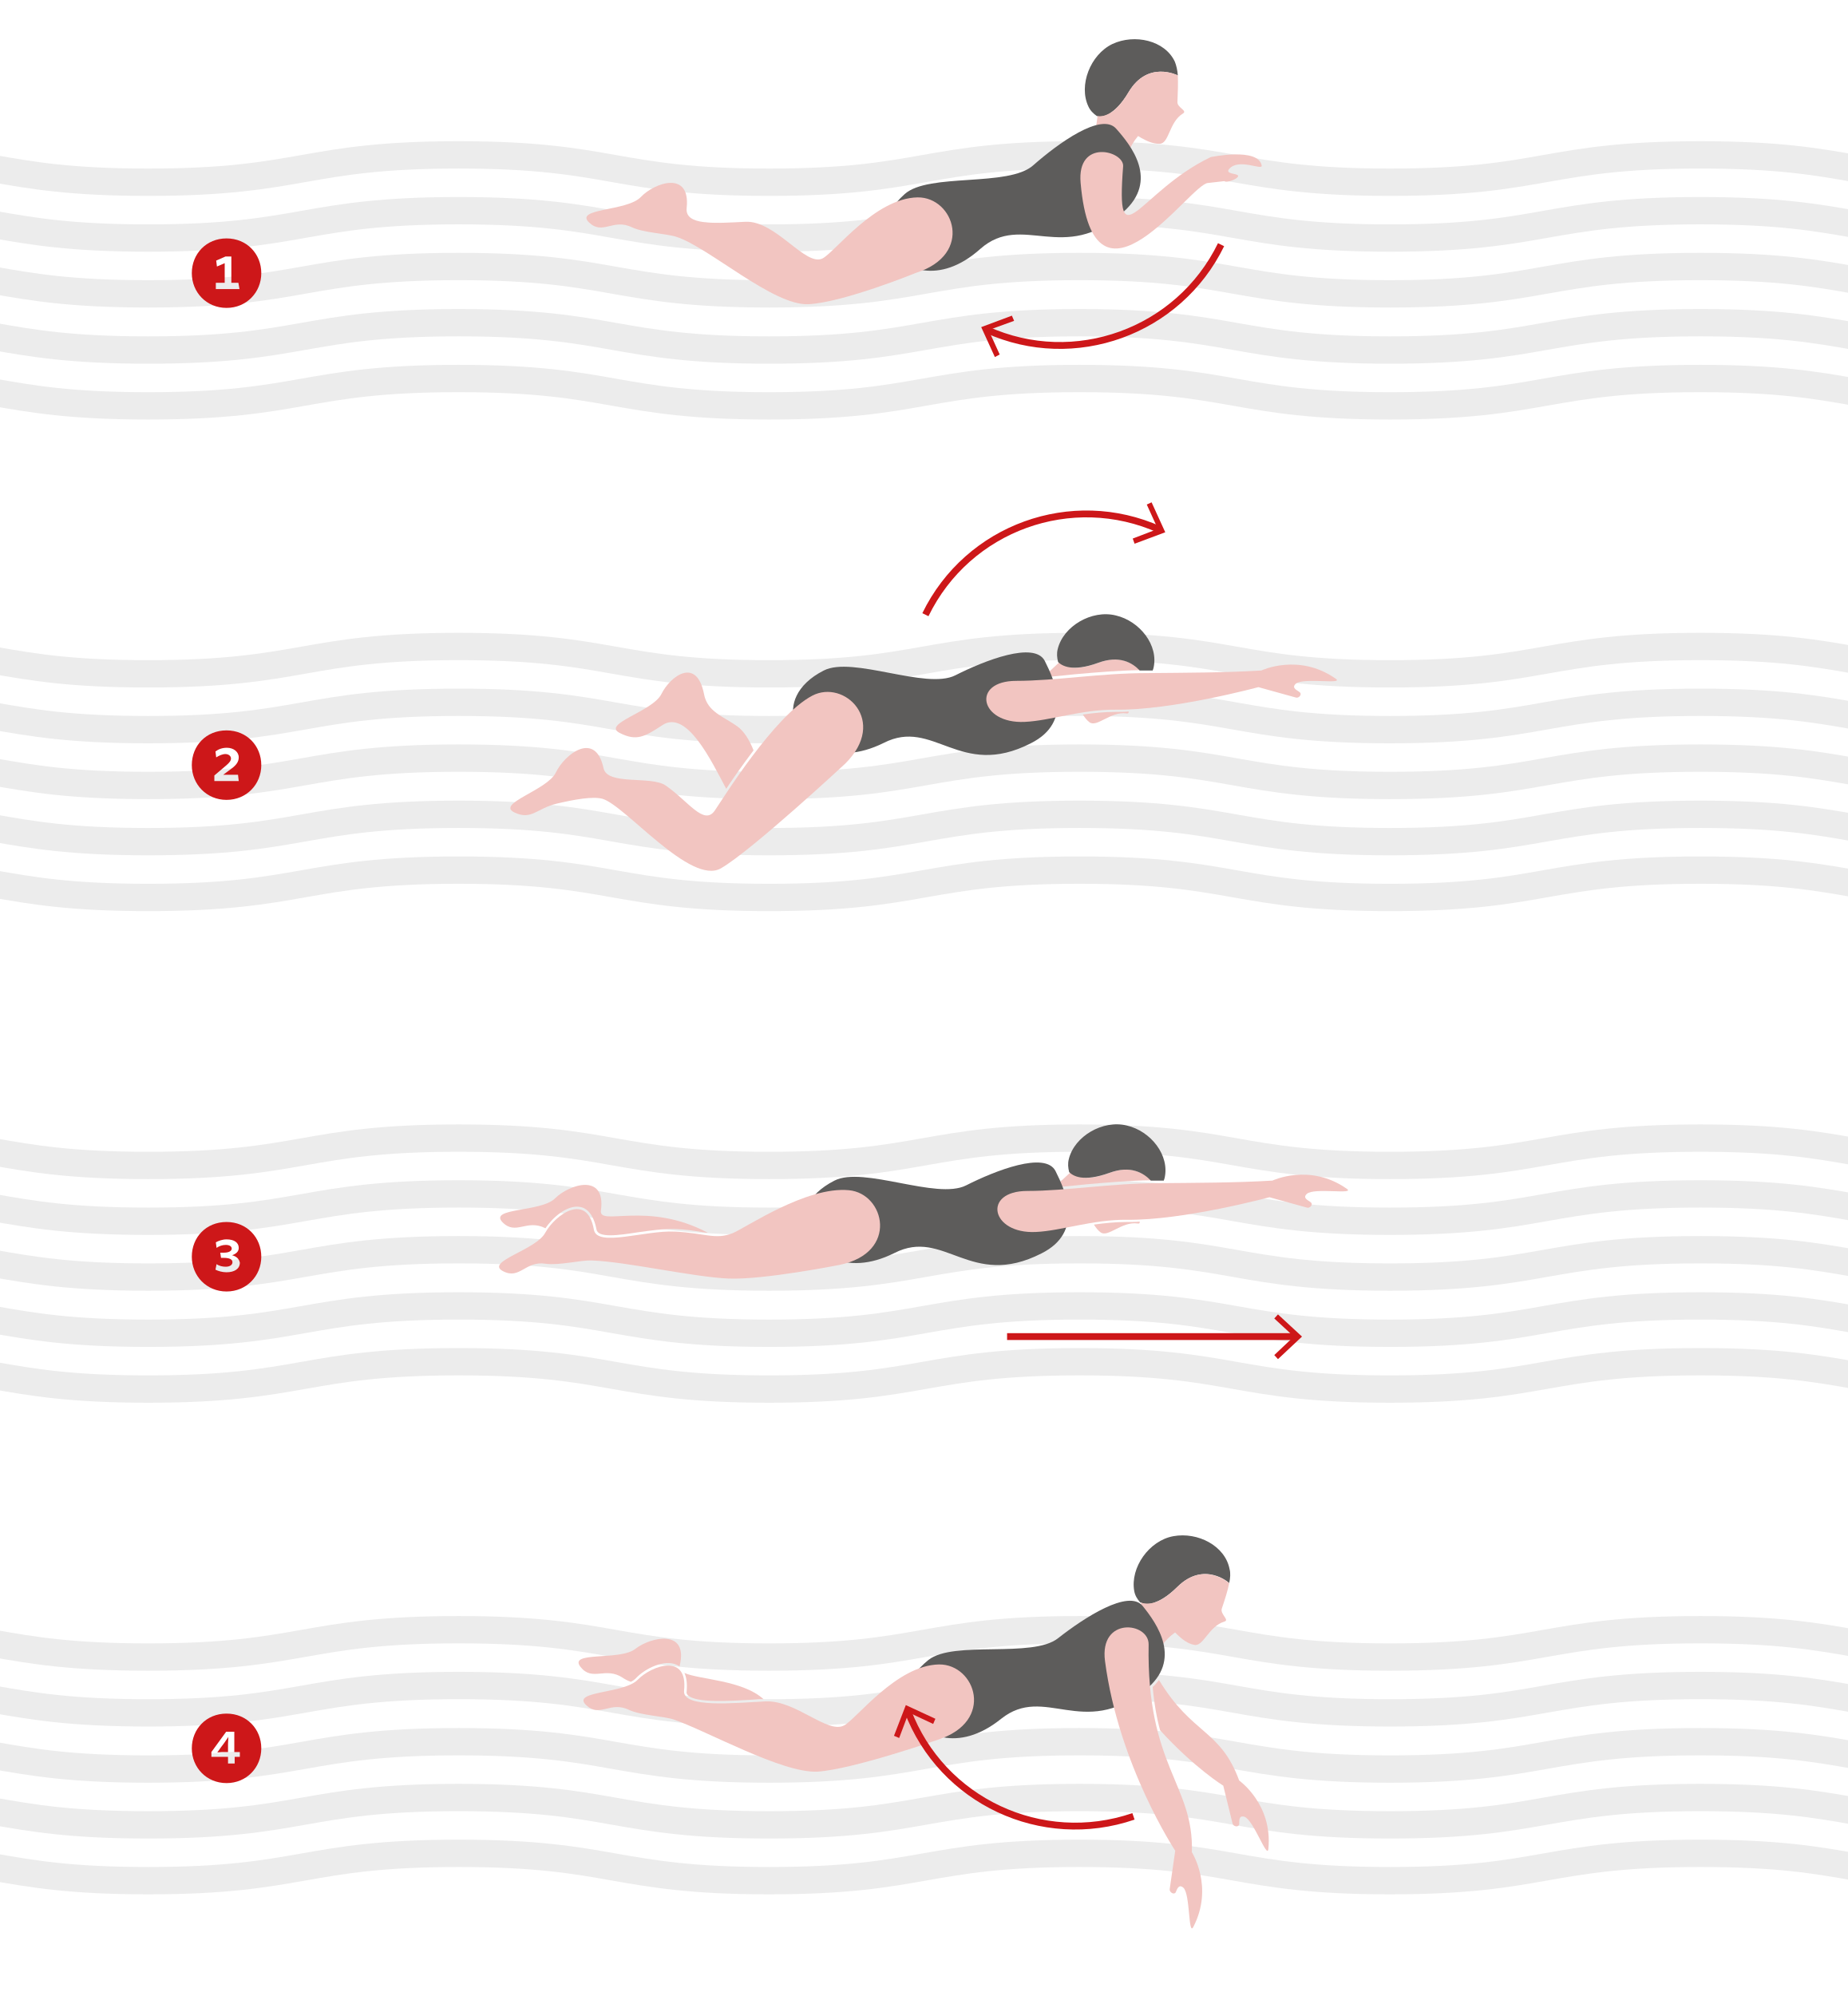
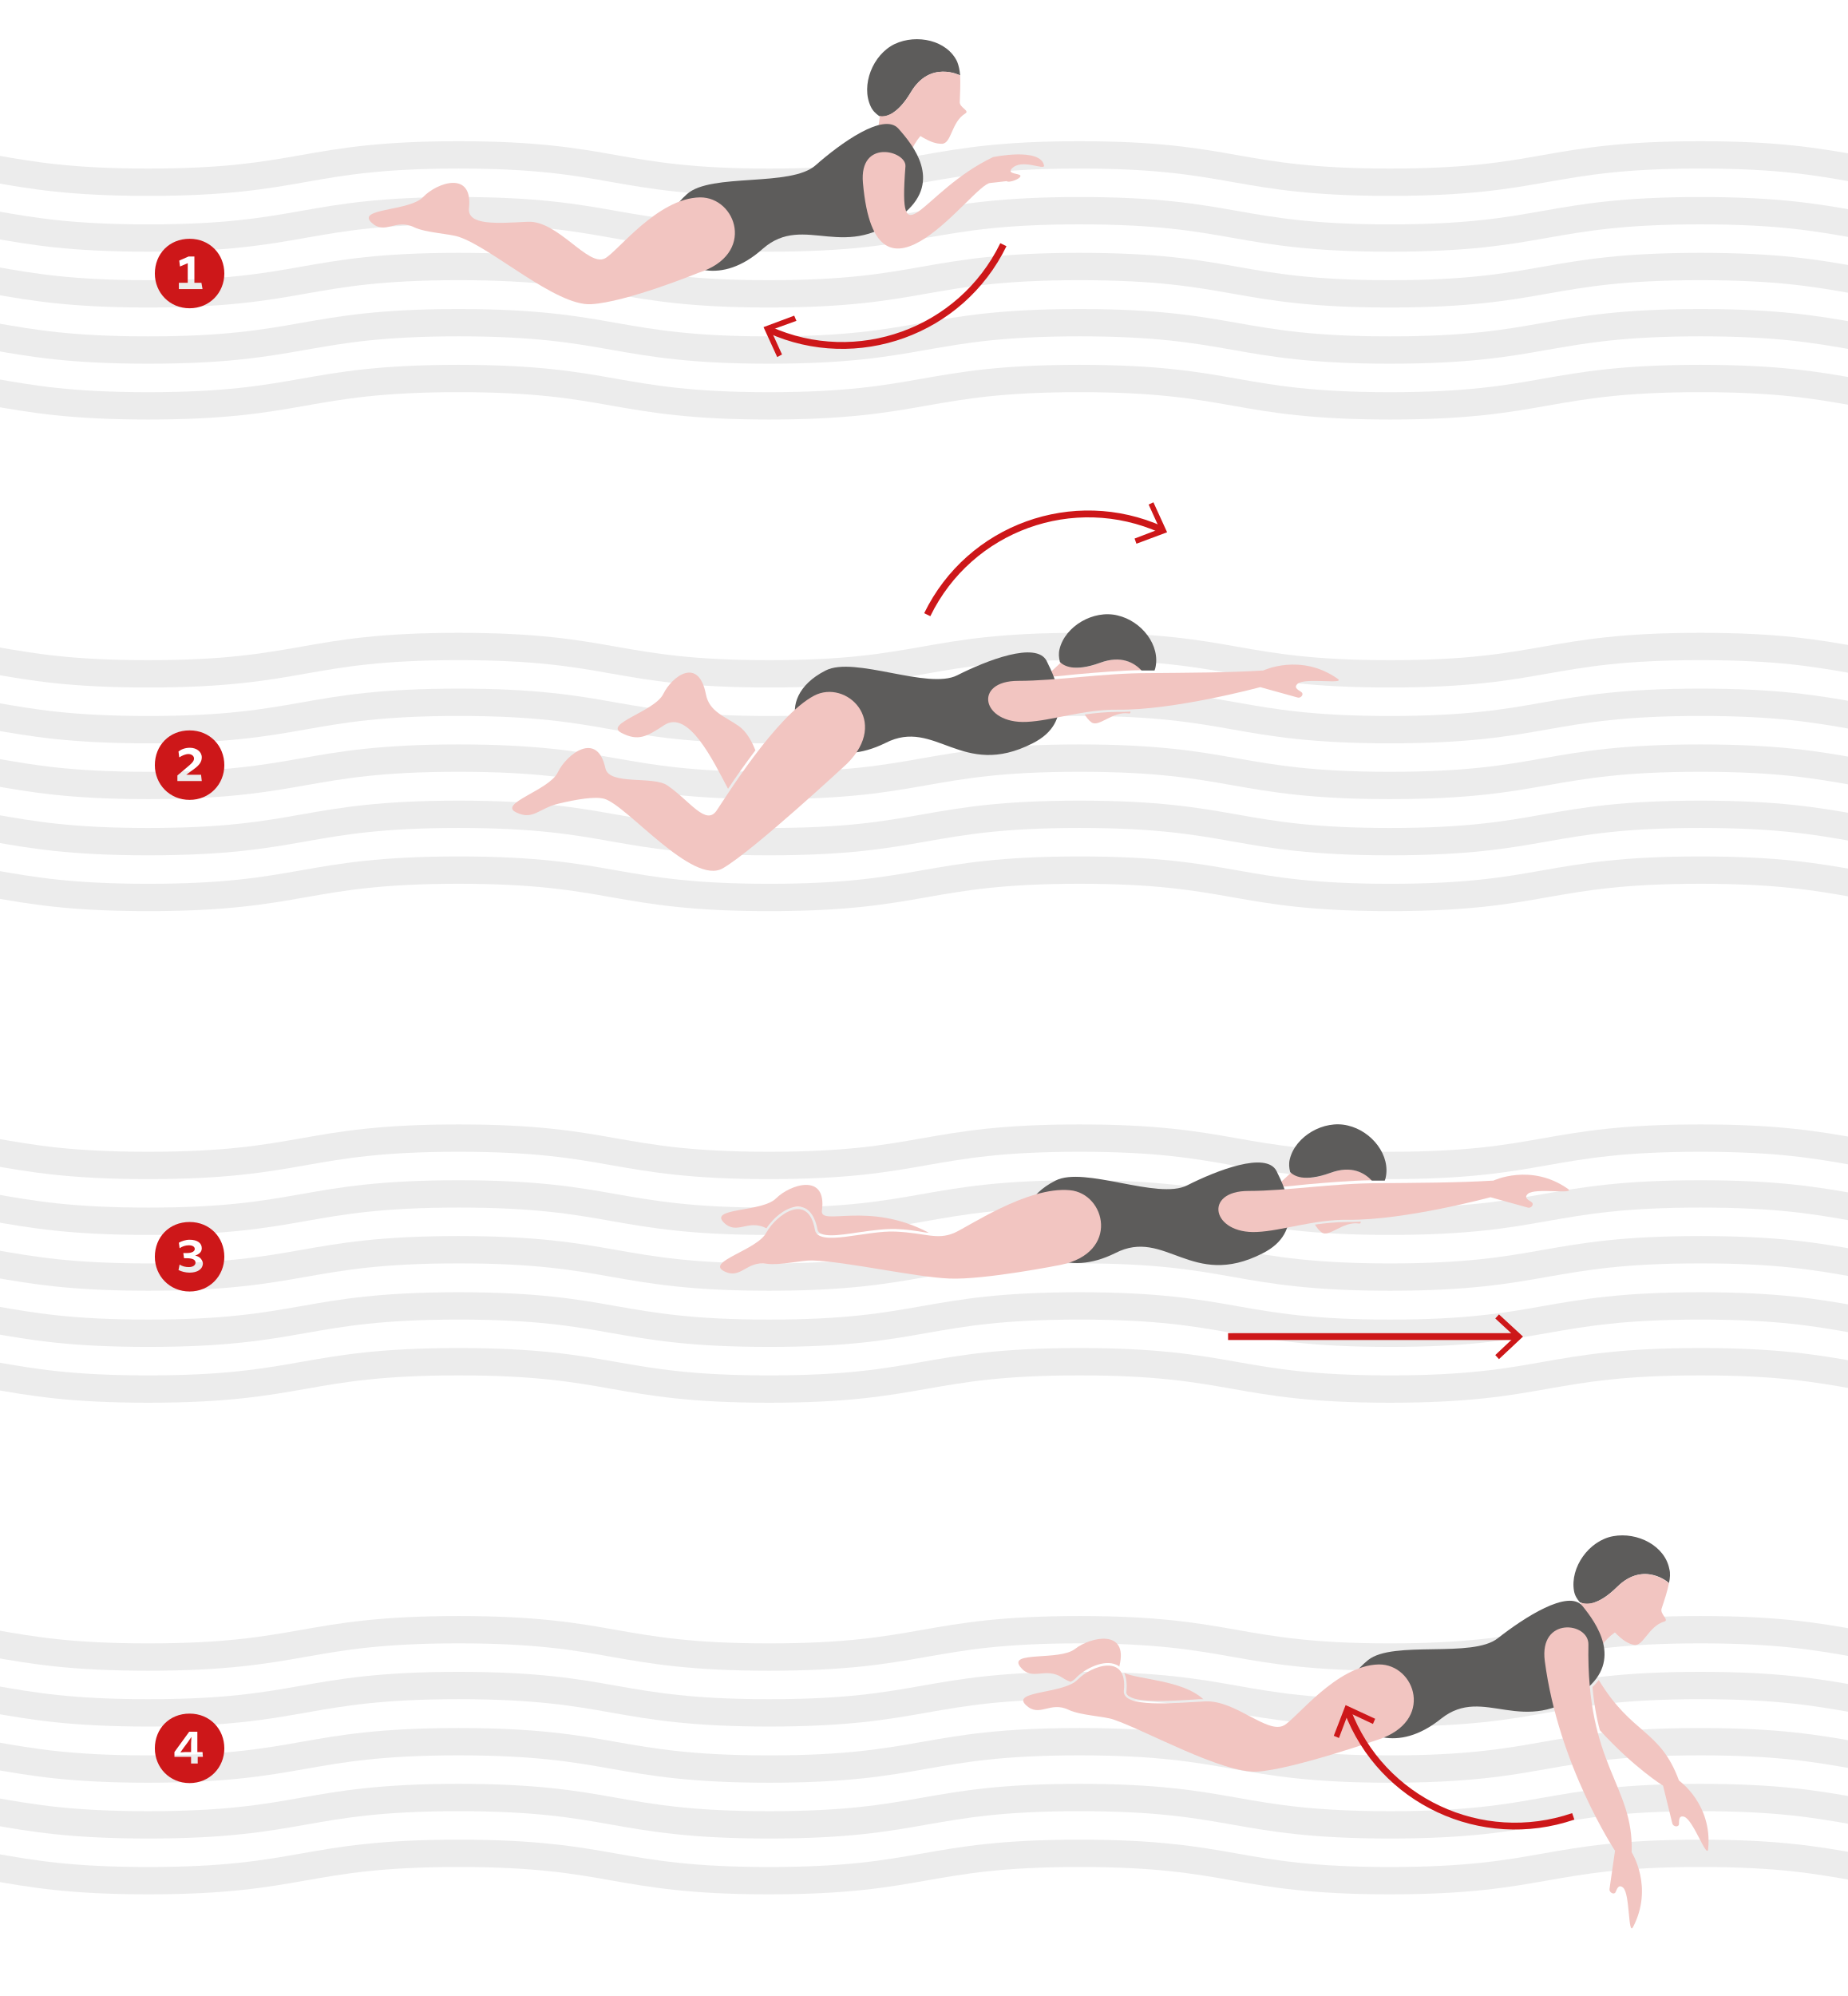
<svg xmlns="http://www.w3.org/2000/svg" version="1.1" id="Capa_1" x="0px" y="0px" viewBox="0 0 500 540" style="enable-background:new 0 0 500 540;" xml:space="preserve">
  <style type="text/css">
	.st0{fill:none;stroke:#ECECEC;stroke-width:7.394;stroke-miterlimit:10;}
	.st1{fill:none;}
- 	.st2{enable-background:new    ;}
- 	.st3{fill:#CD1719;}
- 	.st4{fill:#F2C5C1;}
- 	.st5{fill:#5D5C5B;}
- 	.st6{fill:none;stroke:#CD1719;stroke-width:1.849;stroke-miterlimit:10;}
+ 	.st2{fill:#F2C5C1;}
+ 	.st3{fill:#5D5C5B;}
+ 	.st4{fill:none;stroke:#CD1719;stroke-width:1.849;stroke-miterlimit:10;}
+ 	.st5{fill:#CD1719;}
+ 	.st6{enable-background:new    ;}
+ 	.st7{fill:none;stroke:#000000;stroke-width:0.747;stroke-miterlimit:10;}
</style>
  <g id="agua">
    <g>
      <g>
        <path class="st0" d="M712.1,49.3c-42,0-42-7.4-84-7.4s-42,7.4-84,7.4s-42-7.4-84-7.4s-42,7.4-84,7.4s-42-7.4-84-7.4     s-42,7.4-84,7.4s-42-7.4-84-7.4s-42,7.4-84,7.4s-42-7.4-84-7.4s-42,7.4-84,7.4s-42-7.4-84-7.4" />
      </g>
      <g>
        <path class="st0" d="M712.1,64.4c-42,0-42-7.4-84-7.4s-42,7.4-84,7.4s-42-7.4-84-7.4s-42,7.4-84,7.4s-42-7.4-84-7.4     s-42,7.4-84,7.4s-42-7.4-84-7.4s-42,7.4-84,7.4s-42-7.4-84-7.4s-42,7.4-84,7.4s-42-7.4-84-7.4" />
      </g>
      <g>
        <path class="st0" d="M712.1,79.5c-42,0-42-7.4-84-7.4s-42,7.4-84,7.4s-42-7.4-84-7.4s-42,7.4-84,7.4s-42-7.4-84-7.4     s-42,7.4-84,7.4s-42-7.4-84-7.4s-42,7.4-84,7.4s-42-7.4-84-7.4s-42,7.4-84,7.4s-42-7.4-84-7.4" />
      </g>
      <g>
        <path class="st0" d="M712.1,94.7c-42,0-42-7.4-84-7.4s-42,7.4-84,7.4s-42-7.4-84-7.4s-42,7.4-84,7.4s-42-7.4-84-7.4     s-42,7.4-84,7.4s-42-7.4-84-7.4s-42,7.4-84,7.4s-42-7.4-84-7.4s-42,7.4-84,7.4s-42-7.4-84-7.4" />
      </g>
      <g>
        <path class="st0" d="M712.1,109.8c-42,0-42-7.4-84-7.4s-42,7.4-84,7.4s-42-7.4-84-7.4s-42,7.4-84,7.4s-42-7.4-84-7.4     s-42,7.4-84,7.4s-42-7.4-84-7.4s-42,7.4-84,7.4s-42-7.4-84-7.4s-42,7.4-84,7.4s-42-7.4-84-7.4" />
      </g>
    </g>
  </g>
  <g id="agua_00000021100680276302078550000012812856652892117934_">
    <g>
      <g>
        <path class="st0" d="M712.1,182.3c-42,0-42-7.4-84-7.4s-42,7.4-84,7.4s-42-7.4-84-7.4s-42,7.4-84,7.4s-42-7.4-84-7.4     s-42,7.4-84,7.4s-42-7.4-84-7.4s-42,7.4-84,7.4s-42-7.4-84-7.4s-42,7.4-84,7.4s-42-7.4-84-7.4" />
      </g>
      <g>
        <path class="st0" d="M712.1,197.4c-42,0-42-7.4-84-7.4s-42,7.4-84,7.4s-42-7.4-84-7.4s-42,7.4-84,7.4s-42-7.4-84-7.4     s-42,7.4-84,7.4s-42-7.4-84-7.4s-42,7.4-84,7.4s-42-7.4-84-7.4s-42,7.4-84,7.4s-42-7.4-84-7.4" />
      </g>
      <g>
        <path class="st0" d="M712.1,212.5c-42,0-42-7.4-84-7.4s-42,7.4-84,7.4s-42-7.4-84-7.4s-42,7.4-84,7.4s-42-7.4-84-7.4     s-42,7.4-84,7.4s-42-7.4-84-7.4s-42,7.4-84,7.4s-42-7.4-84-7.4s-42,7.4-84,7.4s-42-7.4-84-7.4" />
      </g>
      <g>
        <path class="st0" d="M712.1,227.7c-42,0-42-7.4-84-7.4s-42,7.4-84,7.4s-42-7.4-84-7.4s-42,7.4-84,7.4s-42-7.4-84-7.4     s-42,7.4-84,7.4s-42-7.4-84-7.4s-42,7.4-84,7.4s-42-7.4-84-7.4s-42,7.4-84,7.4s-42-7.4-84-7.4" />
      </g>
      <g>
        <path class="st0" d="M712.1,242.8c-42,0-42-7.4-84-7.4s-42,7.4-84,7.4s-42-7.4-84-7.4s-42,7.4-84,7.4s-42-7.4-84-7.4     s-42,7.4-84,7.4s-42-7.4-84-7.4s-42,7.4-84,7.4s-42-7.4-84-7.4s-42,7.4-84,7.4s-42-7.4-84-7.4" />
      </g>
    </g>
  </g>
  <g id="agua_00000170962564589192699840000003779727756496242070_">
    <g>
      <g>
        <path class="st0" d="M712.1,315.3c-42,0-42-7.4-84-7.4s-42,7.4-84,7.4s-42-7.4-84-7.4s-42,7.4-84,7.4s-42-7.4-84-7.4     s-42,7.4-84,7.4s-42-7.4-84-7.4s-42,7.4-84,7.4s-42-7.4-84-7.4s-42,7.4-84,7.4s-42-7.4-84-7.4" />
      </g>
      <g>
        <path class="st0" d="M712.1,330.4c-42,0-42-7.4-84-7.4s-42,7.4-84,7.4s-42-7.4-84-7.4s-42,7.4-84,7.4s-42-7.4-84-7.4     s-42,7.4-84,7.4s-42-7.4-84-7.4s-42,7.4-84,7.4s-42-7.4-84-7.4s-42,7.4-84,7.4s-42-7.4-84-7.4" />
      </g>
      <g>
        <path class="st0" d="M712.1,345.5c-42,0-42-7.4-84-7.4s-42,7.4-84,7.4s-42-7.4-84-7.4s-42,7.4-84,7.4s-42-7.4-84-7.4     s-42,7.4-84,7.4s-42-7.4-84-7.4s-42,7.4-84,7.4s-42-7.4-84-7.4s-42,7.4-84,7.4s-42-7.4-84-7.4" />
      </g>
      <g>
        <path class="st0" d="M712.1,360.7c-42,0-42-7.4-84-7.4s-42,7.4-84,7.4s-42-7.4-84-7.4s-42,7.4-84,7.4s-42-7.4-84-7.4     s-42,7.4-84,7.4s-42-7.4-84-7.4s-42,7.4-84,7.4s-42-7.4-84-7.4s-42,7.4-84,7.4s-42-7.4-84-7.4" />
      </g>
      <g>
        <path class="st0" d="M712.1,375.8c-42,0-42-7.4-84-7.4s-42,7.4-84,7.4s-42-7.4-84-7.4s-42,7.4-84,7.4s-42-7.4-84-7.4     s-42,7.4-84,7.4s-42-7.4-84-7.4s-42,7.4-84,7.4s-42-7.4-84-7.4s-42,7.4-84,7.4s-42-7.4-84-7.4" />
      </g>
    </g>
  </g>
  <g id="agua_00000162321352446162168990000012949264204339966876_">
    <g>
      <g>
        <path class="st0" d="M712.1,448.3c-42,0-42-7.4-84-7.4s-42,7.4-84,7.4s-42-7.4-84-7.4s-42,7.4-84,7.4s-42-7.4-84-7.4     s-42,7.4-84,7.4s-42-7.4-84-7.4s-42,7.4-84,7.4s-42-7.4-84-7.4s-42,7.4-84,7.4s-42-7.4-84-7.4" />
      </g>
      <g>
        <path class="st0" d="M712.1,463.4c-42,0-42-7.4-84-7.4s-42,7.4-84,7.4s-42-7.4-84-7.4s-42,7.4-84,7.4s-42-7.4-84-7.4     s-42,7.4-84,7.4s-42-7.4-84-7.4s-42,7.4-84,7.4s-42-7.4-84-7.4s-42,7.4-84,7.4s-42-7.4-84-7.4" />
      </g>
      <g>
        <path class="st0" d="M712.1,478.6c-42,0-42-7.4-84-7.4s-42,7.4-84,7.4s-42-7.4-84-7.4s-42,7.4-84,7.4s-42-7.4-84-7.4     s-42,7.4-84,7.4s-42-7.4-84-7.4s-42,7.4-84,7.4s-42-7.4-84-7.4s-42,7.4-84,7.4s-42-7.4-84-7.4" />
      </g>
      <g>
        <path class="st0" d="M712.1,493.7c-42,0-42-7.4-84-7.4s-42,7.4-84,7.4s-42-7.4-84-7.4s-42,7.4-84,7.4s-42-7.4-84-7.4     s-42,7.4-84,7.4s-42-7.4-84-7.4s-42,7.4-84,7.4s-42-7.4-84-7.4s-42,7.4-84,7.4s-42-7.4-84-7.4" />
      </g>
      <g>
        <path class="st0" d="M712.1,508.8c-42,0-42-7.4-84-7.4s-42,7.4-84,7.4s-42-7.4-84-7.4s-42,7.4-84,7.4s-42-7.4-84-7.4     s-42,7.4-84,7.4s-42-7.4-84-7.4s-42,7.4-84,7.4s-42-7.4-84-7.4s-42,7.4-84,7.4s-42-7.4-84-7.4" />
      </g>
    </g>
  </g>
  <rect x="37.3" y="64.6" class="st1" width="47.9" height="22.6" />
-   <g class="st2">
-     <path class="st3" d="M61.3,64.5c5.5,0,9.4,4.2,9.4,9.4c0,5.2-4,9.4-9.4,9.4c-5.4,0-9.4-4.2-9.4-9.4C51.9,68.7,55.8,64.5,61.3,64.5z    M64.5,76.5h-1.9v-7.1h-1.6l-2.5,1.1l0.2,1.6l2.1-0.9v5.3h-2.4v1.7h6.4L64.5,76.5z" />
-   </g>
  <rect x="37.3" y="197.6" class="st1" width="47.9" height="22.6" />
-   <g class="st2">
-     <path class="st3" d="M61.3,197.6c5.5,0,9.4,4.2,9.4,9.4c0,5.2-4,9.4-9.4,9.4c-5.4,0-9.4-4.2-9.4-9.4   C51.9,201.7,55.8,197.6,61.3,197.6z M64.4,209.6h-4l2.3-1.7c1.2-0.9,1.9-1.8,1.9-3c0-1.5-1.4-2.6-3.2-2.6c-1.3,0-2.3,0.4-3.1,1   l0.2,1.6c0.8-0.5,1.7-0.9,2.5-0.9c0.8,0,1.5,0.5,1.5,1.2c0,0.6-0.4,1.1-1.2,1.8l-3.3,2.8v1.5h6.6L64.4,209.6z" />
-   </g>
  <rect x="37.3" y="330.6" class="st1" width="47.9" height="22.6" />
-   <g class="st2">
-     <path class="st3" d="M61.3,330.6c5.5,0,9.4,4.2,9.4,9.4c0,5.2-4,9.4-9.4,9.4c-5.4,0-9.4-4.2-9.4-9.4   C51.9,334.7,55.8,330.6,61.3,330.6z M62.8,339.6L62.8,339.6c1.1-0.4,1.8-1,1.8-2c0-1.4-1.2-2.3-3.3-2.3c-1.1,0-2.2,0.4-2.9,0.8   l0.2,1.5c0.7-0.5,1.6-0.8,2.5-0.8c1,0,1.6,0.4,1.6,1c0,0.6-0.7,1.1-2.1,1.1h-1l0.2,1.4h0.7c1.6,0,2.4,0.4,2.4,1.2   c0,0.7-0.7,1.2-1.8,1.2c-0.9,0-1.8-0.2-2.5-0.7l-0.3,1.5c0.8,0.4,1.9,0.7,3,0.7c2.1,0,3.6-0.9,3.6-2.6   C64.7,340.6,64,339.9,62.8,339.6z" />
-   </g>
  <rect x="37.3" y="463.6" class="st1" width="47.9" height="22.6" />
-   <g class="st2">
-     <path class="st3" d="M61.3,463.6c5.5,0,9.4,4.2,9.4,9.4s-4,9.4-9.4,9.4c-5.4,0-9.4-4.2-9.4-9.4S55.8,463.6,61.3,463.6z M64.8,474   h-1.4v-5.5h-2.2l-4,5.5v1.3h4.5v1.8h1.8v-1.8h1.4V474z M60.1,474l-1.3,0.1l1-1.4l0.9-1.2l1.1-1.6l-0.1,1.8v2.3H60.1z" />
-   </g>
-   <g>
-     <g id="nadadora-cuatro_00000128469977824650317990000017734782235417748642_">
+   <g id="nadadora-cuatro_00000128469977824650317990000017734782235417748642_">
+     <g>
+       <g>
+         <path class="st2" d="M431.4,451c0,0-0.6-5.7,7.1-10.4c7.7-4.7-10.3-7.8-10.3-7.8l-3.5,8.6L431.4,451z" />
+         <g>
+           <path class="st3" d="M437.6,429.3c7.2-7.1,14-1.1,14-1c0.3-1.4,0.4-2.7,0.1-3.8c-1.2-6.3-8.6-10.1-15.2-8.9s-11.7,8.5-10.6,14.8      c0.2,1.2,0.8,2.2,1.6,3.1C428.9,434.1,432.1,434.7,437.6,429.3z" />
+           <path class="st2" d="M451.6,428.3c-0.1,0-6.8-6.1-14,1c-5.4,5.4-8.7,4.8-10,4.2c1.5,1.8,3.8,3.2,6,4.9c2.7,2.1,5,5.9,8.5,6.6      c2.5,0.6,3.9-5,8.2-6.3c1.5-0.4-1.2-2-0.7-3.5C450.4,432.8,451.2,430.4,451.6,428.3z" />
+         </g>
+         <path class="st3" d="M365.1,463.9c-2-3.4-1.7-9.3,5.1-14.8c6.8-5.4,28.2-0.4,35.1-5.9c7-5.5,19.1-13.4,22.9-8.7     s10.9,14.6,0.7,22.7c-16.9,13.4-27.2-1.6-39,7.8C378.1,474.5,368.2,469.3,365.1,463.9z" />
+         <path class="st2" d="M304.1,457.4c-0.5,4.8,13.8,3.3,22,2.9c8.2-0.4,16.8,8.9,21.3,6.5c3.4-1.8,14.2-16.3,25.7-16.5     c9.8-0.1,15.3,15.4-0.4,20.4c0,0-23,8-32.5,8.6c-9.5,0.5-30.1-11.1-38.9-14.1c-2.6-0.9-8.9-1.1-12.1-2.6     c-5.1-2.5-7.9,2.2-11.6-1.3c-4.1-3.9,10.3-3,14-6.9C295.3,450.6,305.2,447.1,304.1,457.4z" />
+         <g>
+           <path class="st2" d="M305.1,458.6c2.1,2.2,11.6,1.6,17.9,1.2c0.9-0.1,1.8-0.1,2.6-0.1c-5.7-5.2-17.5-5.3-21.4-7.1      c0.5,1.1,0.8,2.7,0.6,5C304.7,457.9,304.8,458.3,305.1,458.6z" />
+           <path class="st2" d="M287.5,453.9c0.6,0.4,1.3,0.8,2.2,1.1c0.6-0.3,1-0.6,1.4-1c2.3-2.5,7.6-5.2,11-3.6c0.3,0.1,0.6,0.3,0.8,0.5      c0-0.1,0-0.1,0-0.2c2.5-10.1-7.8-7.9-12-4.6c-4.2,3.3-18.3,0.5-14.8,4.9C279.3,455,282.8,450.8,287.5,453.9z" />
+         </g>
+         <path class="st2" d="M441.5,501.1c0,0,6,9.4,0.4,20.2c-1.4,2.7-0.8-8.9-2.7-10.6c-1.4-1.2-1.8,0.8-2.1,1.3     c-0.5,0.7-1.7-0.1-1.6-0.9l1.5-10.4c0,0-15.3-23.1-19-51.3c-1.6-12.1,11.9-10.6,11.8-4.5C429.2,478,442.1,482.8,441.5,501.1z" />
+         <path class="st2" d="M454.3,481.7c-5.1-13.9-12.7-12.3-21.7-27.2c-0.5,0.6-1,1.3-1.7,1.9c0.4,4.5,1.1,8.4,2,11.7     c9.3,10.2,17.1,15,17.1,15l2.5,10.2c0.2,0.9,1.6,1.1,1.8,0.3c0.1-0.6-0.3-2.6,1.4-2.1c2.5,0.8,6.2,11.7,6.5,8.7     C463.4,488.1,454.3,481.7,454.3,481.7z" />
+       </g>
      <g>
        <g>
-           <path class="st4" d="M312.4,451c0,0-0.6-5.7,7.1-10.4c7.7-4.7-10.3-7.8-10.3-7.8l-3.5,8.6L312.4,451z" />
+           <path class="st4" d="M425.7,491.4c-24.8,8.5-51.9-4.2-61.1-28.6" />
          <g>
-             <path class="st5" d="M318.6,429.3c7.2-7.1,14-1.1,14-1c0.3-1.4,0.4-2.7,0.1-3.8c-1.2-6.3-8.6-10.1-15.2-8.9       s-11.7,8.5-10.6,14.8c0.2,1.2,0.8,2.2,1.6,3.1C309.9,434.1,313.1,434.7,318.6,429.3z" />
-             <path class="st4" d="M332.6,428.3c-0.1,0-6.8-6.1-14,1c-5.4,5.4-8.7,4.8-10,4.2c1.5,1.8,3.8,3.2,6,4.9c2.7,2.1,5,5.9,8.5,6.6       c2.5,0.6,3.9-5,8.2-6.3c1.5-0.4-1.2-2-0.7-3.5C331.4,432.8,332.2,430.4,332.6,428.3z" />
-           </g>
-           <path class="st5" d="M246.1,463.9c-2-3.4-1.7-9.3,5.1-14.8c6.8-5.4,28.2-0.4,35.1-5.9c7-5.5,19.1-13.4,22.9-8.7      s10.9,14.6,0.7,22.7c-16.9,13.4-27.2-1.6-39,7.8C259.1,474.5,249.2,469.3,246.1,463.9z" />
-           <path class="st4" d="M185.1,457.4c-0.5,4.8,13.8,3.3,22,2.9s16.8,8.9,21.3,6.5c3.4-1.8,14.2-16.3,25.7-16.5      c9.8-0.1,15.3,15.4-0.4,20.4c0,0-23,8-32.5,8.6c-9.5,0.5-30.1-11.1-38.9-14.1c-2.6-0.9-8.9-1.1-12.1-2.6      c-5.1-2.5-7.9,2.2-11.6-1.3c-4.1-3.9,10.3-3,14-6.9C176.3,450.6,186.2,447.1,185.1,457.4z" />
-           <g>
-             <path class="st4" d="M186.1,458.6c2.1,2.2,11.6,1.6,17.9,1.2c0.9-0.1,1.8-0.1,2.6-0.1c-5.7-5.2-17.5-5.3-21.4-7.1       c0.5,1.1,0.8,2.7,0.6,5C185.7,457.9,185.8,458.3,186.1,458.6z" />
-             <path class="st4" d="M168.5,453.9c0.6,0.4,1.3,0.8,2.2,1.1c0.6-0.3,1-0.6,1.4-1c2.3-2.5,7.6-5.2,11-3.6       c0.3,0.1,0.6,0.3,0.8,0.5c0-0.1,0-0.1,0-0.2c2.5-10.1-7.8-7.9-12-4.6s-18.3,0.5-14.8,4.9C160.3,455,163.8,450.8,168.5,453.9z" />
-           </g>
-           <path class="st4" d="M322.5,501.1c0,0,6,9.4,0.4,20.2c-1.4,2.7-0.8-8.9-2.7-10.6c-1.4-1.2-1.8,0.8-2.1,1.3      c-0.5,0.7-1.7-0.1-1.6-0.9l1.5-10.4c0,0-15.3-23.1-19-51.3c-1.6-12.1,11.9-10.6,11.8-4.5C310.2,478,323.1,482.8,322.5,501.1z" />
-           <path class="st4" d="M335.3,481.7c-5.1-13.9-12.7-12.3-21.7-27.2c-0.5,0.6-1,1.3-1.7,1.9c0.4,4.5,1.1,8.4,2,11.7      c9.3,10.2,17.1,15,17.1,15l2.5,10.2c0.2,0.9,1.6,1.1,1.8,0.3c0.1-0.6-0.3-2.6,1.4-2.1c2.5,0.8,6.2,11.7,6.5,8.7      C344.4,488.1,335.3,481.7,335.3,481.7z" />
-         </g>
-         <g>
-           <g>
-             <path class="st6" d="M306.7,491.4c-24.8,8.5-51.9-4.2-61.1-28.6" />
-             <g>
-               <polygon class="st3" points="253.1,465 252.5,466.4 245.9,463.3 243.3,470.2 241.9,469.6 245.1,461.3       " />
-             </g>
-           </g>
-         </g>
-       </g>
-     </g>
-     <g id="nadadora-tres_00000098915984541019133890000008224014501143119797_">
-       <path class="st4" d="M300.2,317.3c-3.2,1.2-5.6,1.5-7.2,1.3c-1.6-1.2-2.8-2-2.8-2l-0.6,0.6c-0.1-0.1-0.1-0.1-0.2-0.2    c0,0.1,0.1,0.2,0.1,0.3l-4.2,3.9c1.9-0.1,3.8-0.3,5.8-0.5l0,0c0.9-0.1,1.9-0.2,2.9-0.3c5.7-0.5,11.5-1,17.5-1.1    C309.4,317.3,305.9,315.2,300.2,317.3z" />
-       <path class="st5" d="M217.9,332.8c-1.3-3.7,0.2-9.5,7.9-13.4c7.8-4,27.7,5.3,35.6,1.3c7.9-4,21.4-9.3,24.2-3.9    c2.7,5.4,7.8,16.5-3.8,22.3c-19.2,9.8-26.3-7-39.8-0.1C228.5,345.7,220,338.6,217.9,332.8z" />
-       <path class="st4" d="M344.3,319.4c0,0,10.1-4.8,20.1,2.2c2.5,1.7-8.9-0.4-10.8,1.4c-1.3,1.2,0.6,1.8,1.1,2.3    c0.7,0.6-0.3,1.7-1.1,1.4l-10.1-2.8c0,0-23.3,6.3-38.6,6.1c-9.2-0.1-17.8,3-24.6,3.3c-12.2,0.6-14.6-11.1-2.3-11.1    c10.5,0,22.8-2.1,35.4-2.1C323.7,320,334.4,320,344.3,319.4z" />
-       <path class="st5" d="M300.2,317.3c5.7-2.1,9.2,0,11.2,2.1c0.7,0,1.3,0,2,0c0.5,0,1,0,1.5,0c0.1-0.2,0.1-0.4,0.2-0.6    c1.5-6.2-3.7-12.8-10.2-14.3c-6.5-1.6-14.2,2.9-15.7,9.1c-0.3,1.2-0.2,2.3,0.1,3.5C290.3,318.1,293,319.9,300.2,317.3z" />
-       <path class="st4" d="M304.8,330.6c-3,0-5.9,0.3-8.8,0.7c0.5,0.8,1.1,1.6,1.8,2.1c2,1.5,5.7-3,10-2.4c0.5,0.1,0.6-0.1,0.6-0.5    C307.3,330.6,306,330.6,304.8,330.6z" />
-       <path class="st4" d="M160.7,332.7c0.9,4.8,13.8,0.1,21.9,0.5c8.2,0.4,11,2.3,15.7,0.4c3.6-1.5,19.9-12.7,31.4-11.6    c9.7,0.9,13.6,16.9-2.5,20.2c0,0-20.6,4.1-30.1,3.7s-27.8-4.6-37.1-4.9c-2.8-0.1-8.8,1.4-12.3,0.9c-5.6-0.9-7,4.4-11.6,2    c-5-2.6,9.1-5.7,11.5-10.5C150.3,328.6,158.9,322.4,160.7,332.7z" />
-       <path class="st4" d="M147.6,332.3L147.6,332.3c1.9-2.9,5.8-6.3,9.2-5.8c1.6,0.2,3.7,1.5,4.6,6.1c0.4,2.4,5.9,1.6,11.1,0.8    c3.5-0.5,7.1-1,10.2-0.9c3,0.1,5.2,0.5,7.1,0.8c0.6,0.1,1.1,0.2,1.7,0.2c-16.4-8.7-29.5-1.6-28.9-6c1.4-10.3-8.6-7.1-12.4-3.3    c-3.8,3.8-18.1,2.5-14.2,6.5C139.6,334.3,142.5,329.7,147.6,332.3z" />
-       <g>
-         <g>
-           <line class="st6" x1="272.5" y1="361.6" x2="350.7" y2="361.6" />
-           <g>
-             <polygon class="st3" points="345.8,367.7 344.8,366.6 350.1,361.6 344.8,356.7 345.8,355.6 352.3,361.6      " />
-           </g>
-         </g>
-       </g>
-     </g>
-     <g id="nadadora-dos_00000083053876415886534480000014926365567797932222_">
-       <path class="st4" d="M297.2,179.3c-3.2,1.2-5.6,1.5-7.2,1.3c-1.6-1.2-2.8-2-2.8-2l-0.6,0.6c-0.1-0.1-0.1-0.1-0.2-0.2    c0,0.1,0.1,0.2,0.1,0.3l-4.2,3.9c1.9-0.1,3.8-0.3,5.8-0.5l0,0c0.9-0.1,1.9-0.2,2.9-0.3c5.7-0.5,11.5-1,17.5-1.1    C306.5,179.3,302.9,177.2,297.2,179.3z" />
-       <path class="st5" d="M215,194.8c-1.3-3.7,0.2-9.5,7.9-13.4c7.8-4,27.7,5.3,35.6,1.3c7.9-4,21.4-9.3,24.2-3.9    c2.7,5.4,7.8,16.5-3.8,22.3c-19.2,9.8-26.3-7-39.8-0.1C225.5,207.7,217,200.6,215,194.8z" />
-       <path class="st4" d="M341.3,181.4c0,0,10.1-4.8,20.1,2.2c2.5,1.7-8.9-0.4-10.8,1.4c-1.3,1.2,0.6,1.8,1.1,2.3    c0.7,0.6-0.3,1.7-1.1,1.4l-10.1-2.8c0,0-23.3,6.3-38.6,6.1c-9.2-0.1-17.8,3-24.6,3.3c-12.2,0.6-14.6-11.1-2.3-11.1    c10.5,0,22.8-2.1,35.4-2.1C320.7,182,331.4,182,341.3,181.4z" />
-       <path class="st5" d="M297.2,179.3c5.7-2.1,9.2,0,11.2,2.1c0.7,0,1.3,0,2,0c0.5,0,1,0,1.5,0c0.1-0.2,0.1-0.4,0.2-0.6    c1.5-6.2-3.7-12.8-10.2-14.3c-6.5-1.6-14.2,2.9-15.7,9.1c-0.3,1.2-0.2,2.3,0.1,3.5C287.3,180.1,290.1,181.9,297.2,179.3z" />
-       <path class="st4" d="M301.8,192.6c-3,0-5.9,0.3-8.8,0.7c0.5,0.8,1.1,1.6,1.8,2.1c2,1.5,5.7-3,10-2.4c0.5,0.1,0.6-0.1,0.6-0.5    C304.3,192.6,303,192.6,301.8,192.6z" />
-       <path class="st4" d="M163.3,207.8c1,4.8,12.9,2,16.8,4.7c6.1,4.2,10.4,11,13.3,6.8c2.2-3.2,16.1-25.7,26.4-31.1    c8.6-4.5,20.6,6.8,8.9,18.4c0,0-25.3,23.5-33.6,28.3c-8.2,4.8-25.9-17-32.1-18.8c-2.7-0.7-7.6,0.2-12.3,1.3    c-5.5,1.3-6.9,4.6-11.5,2.4c-5.1-2.4,8.9-6,11.2-10.8C152.8,204,161.1,197.6,163.3,207.8z" />
-       <path class="st4" d="M167.7,198.3c4.5,2.3,6.8,1,11.5-2.1c6.6-4.4,13.3,9.7,17.3,17.2c2-3,4.6-6.7,7.4-10.4    c-1.1-2.8-2.6-5.2-4.4-6.5c-3.8-2.7-8.1-3.9-9-8.7c-2-10.2-9.1-4.9-11.5-0.1C176.7,192.5,162.7,195.8,167.7,198.3z" />
-       <g>
-         <g>
-           <path class="st6" d="M250.4,166.3c11.5-23.6,39.6-33.7,63.4-23" />
-           <g>
-             <polygon class="st3" points="307,147.1 306.5,145.7 313.3,143.1 310.3,136.5 311.6,135.9 315.3,144      " />
-           </g>
-         </g>
-       </g>
-     </g>
-     <g id="nadadora-uno">
-       <path class="st4" d="M304.9,47.4c0,0-2.1-5.4,4.2-11.9s-12-4.9-12-4.9l-1.3,9.2L304.9,47.4z" />
-       <g>
-         <path class="st5" d="M305.4,24.9c5.2-8.7,13.3-4.5,13.3-4.5c-0.1-1.4-0.4-2.7-0.8-3.7c-2.7-5.8-10.9-7.6-16.9-4.8     c-6,2.9-9.2,11.2-6.5,16.9c0.5,1.1,1.3,1.9,2.3,2.6C298.1,31.7,301.5,31.5,305.4,24.9z" />
-         <path class="st4" d="M318.7,20.4c-0.1,0-8.1-4.2-13.3,4.5c-3.9,6.6-7.2,6.8-8.6,6.5c1.9,1.3,4.4,2.1,7.1,3.2     c3.2,1.3,6.4,4.4,9.9,4.3c2.6-0.1,2.5-5.9,6.3-8.2c1.3-0.8-1.7-1.6-1.5-3.2C318.7,25.1,318.8,22.6,318.7,20.4z" />
-       </g>
-       <path class="st5" d="M240.5,67.5c-2.2-3.3-2.2-9.2,4.3-15s28.1-1.8,34.8-7.8c6.7-5.9,18.4-14.4,22.4-9.9s11.7,14,1.9,22.6    c-16.1,14.3-27.2-0.1-38.6,9.9C254,77.4,244,72.7,240.5,67.5z" />
-       <path class="st4" d="M327.6,42.5c0,0,12.9-2.7,13.8,2.3c0.2,1.4-6.2-2.1-8.8,0.9c-1.2,1.4,2.1,1.2,2.4,1.8    c0.3,0.8-3.1,2.1-3.7,1.5l-4.4,0.5c-4.7,0-31,39.9-34.5,0c-1.1-12.1,11.8-8.7,11.5-4.5C301.9,71.1,308,51.9,327.6,42.5z" />
-       <path class="st4" d="M185.8,56.3c-0.5,4.8,7.7,4.1,15.9,3.7c8.2-0.4,16.3,12.3,20.9,9.9c3.4-1.8,14.2-16.3,25.7-16.5    c9.8-0.1,15.3,15.4-0.4,20.4c0,0-19.6,8-29.1,8.5S191.9,67,183.1,64.1c-2.6-0.9-8.9-1.1-12.1-2.6c-5.1-2.5-7.9,2.2-11.6-1.3    c-4.1-3.9,10.3-3,14-6.9S186.9,46,185.8,56.3z" />
-       <g>
-         <g>
-           <path class="st6" d="M330.4,66.2c-11.5,23.6-39.7,33.7-63.4,23" />
-           <g>
-             <polygon class="st3" points="273.8,85.4 274.4,86.8 267.5,89.3 270.5,95.9 269.2,96.6 265.5,88.5      " />
+             <polygon class="st5" points="372.1,465 371.5,466.4 364.9,463.3 362.3,470.2 360.9,469.6 364.1,461.3      " />
          </g>
        </g>
      </g>
    </g>
  </g>
+   <g id="nadadora-tres_00000098915984541019133890000008224014501143119797_">
+     <path class="st2" d="M360,317.3c-3.2,1.2-5.6,1.5-7.2,1.3c-1.6-1.2-2.8-2-2.8-2l-0.6,0.6c-0.1-0.1-0.1-0.1-0.2-0.2   c0,0.1,0.1,0.2,0.1,0.3l-4.2,3.9c1.9-0.1,3.8-0.3,5.8-0.5l0,0c0.9-0.1,1.9-0.2,2.9-0.3c5.7-0.5,11.5-1,17.5-1.1   C369.2,317.3,365.7,315.2,360,317.3z" />
+     <path class="st3" d="M277.7,332.8c-1.3-3.7,0.2-9.5,7.9-13.4c7.8-4,27.7,5.3,35.6,1.3c7.9-4,21.4-9.3,24.2-3.9   c2.7,5.4,7.8,16.5-3.8,22.3c-19.2,9.8-26.3-7-39.8-0.1C288.3,345.7,279.8,338.6,277.7,332.8z" />
+     <path class="st2" d="M404.1,319.4c0,0,10.1-4.8,20.1,2.2c2.5,1.7-8.9-0.4-10.8,1.4c-1.3,1.2,0.6,1.8,1.1,2.3   c0.7,0.6-0.3,1.7-1.1,1.4l-10.1-2.8c0,0-23.3,6.3-38.6,6.1c-9.2-0.1-17.8,3-24.6,3.3c-12.2,0.6-14.6-11.1-2.3-11.1   c10.5,0,22.8-2.1,35.4-2.1C383.5,320,394.2,320,404.1,319.4z" />
+     <path class="st3" d="M360,317.3c5.7-2.1,9.2,0,11.2,2.1c0.7,0,1.3,0,2,0c0.5,0,1,0,1.5,0c0.1-0.2,0.1-0.4,0.2-0.6   c1.5-6.2-3.7-12.8-10.2-14.3c-6.5-1.6-14.2,2.9-15.7,9.1c-0.3,1.2-0.2,2.3,0.1,3.5C350.1,318.1,352.8,319.9,360,317.3z" />
+     <path class="st2" d="M364.6,330.6c-3,0-5.9,0.3-8.8,0.7c0.5,0.8,1.1,1.6,1.8,2.1c2,1.5,5.7-3,10-2.4c0.5,0.1,0.6-0.1,0.6-0.5   C367.1,330.6,365.8,330.6,364.6,330.6z" />
+     <path class="st2" d="M220.5,332.7c0.9,4.8,13.8,0.1,21.9,0.5c8.2,0.4,11,2.3,15.7,0.4c3.6-1.5,19.9-12.7,31.4-11.6   c9.7,0.9,13.6,16.9-2.5,20.2c0,0-20.6,4.1-30.1,3.7s-27.8-4.6-37.1-4.9c-2.8-0.1-8.8,1.4-12.3,0.9c-5.6-0.9-7,4.4-11.6,2   c-5-2.6,9.1-5.7,11.5-10.5C210.1,328.6,218.7,322.4,220.5,332.7z" />
+     <path class="st2" d="M207.4,332.3L207.4,332.3c1.9-2.9,5.8-6.3,9.2-5.8c1.6,0.2,3.7,1.5,4.6,6.1c0.4,2.4,5.9,1.6,11.1,0.8   c3.5-0.5,7.1-1,10.2-0.9c3,0.1,5.2,0.5,7.1,0.8c0.6,0.1,1.1,0.2,1.7,0.2c-16.4-8.7-29.5-1.6-28.9-6c1.4-10.3-8.6-7.1-12.4-3.3   c-3.8,3.8-18.1,2.5-14.2,6.5C199.4,334.3,202.3,329.7,207.4,332.3z" />
+     <g>
+       <g>
+         <line class="st4" x1="332.3" y1="361.6" x2="410.5" y2="361.6" />
+         <g>
+           <polygon class="st5" points="405.6,367.7 404.6,366.6 409.9,361.6 404.6,356.7 405.6,355.6 412.1,361.6     " />
+         </g>
+       </g>
+     </g>
+   </g>
+   <g id="nadadora-dos_00000083053876415886534480000014926365567797932222_">
+     <path class="st2" d="M297.7,179.3c-3.2,1.2-5.6,1.5-7.2,1.3c-1.6-1.2-2.8-2-2.8-2l-0.6,0.6c-0.1-0.1-0.1-0.1-0.2-0.2   c0,0.1,0.1,0.2,0.1,0.3l-4.2,3.9c1.9-0.1,3.8-0.3,5.8-0.5l0,0c0.9-0.1,1.9-0.2,2.9-0.3c5.7-0.5,11.5-1,17.5-1.1   C307,179.3,303.4,177.2,297.7,179.3z" />
+     <path class="st3" d="M215.5,194.8c-1.3-3.7,0.2-9.5,7.9-13.4c7.8-4,27.7,5.3,35.6,1.3c7.9-4,21.4-9.3,24.2-3.9   c2.7,5.4,7.8,16.5-3.8,22.3c-19.2,9.8-26.3-7-39.8-0.1C226,207.7,217.5,200.6,215.5,194.8z" />
+     <path class="st2" d="M341.8,181.4c0,0,10.1-4.8,20.1,2.2c2.5,1.7-8.9-0.4-10.8,1.4c-1.3,1.2,0.6,1.8,1.1,2.3   c0.7,0.6-0.3,1.7-1.1,1.4l-10.1-2.8c0,0-23.3,6.3-38.6,6.1c-9.2-0.1-17.8,3-24.6,3.3c-12.2,0.6-14.6-11.1-2.3-11.1   c10.5,0,22.8-2.1,35.4-2.1C321.2,182,331.9,182,341.8,181.4z" />
+     <path class="st3" d="M297.7,179.3c5.7-2.1,9.2,0,11.2,2.1c0.7,0,1.3,0,2,0c0.5,0,1,0,1.5,0c0.1-0.2,0.1-0.4,0.2-0.6   c1.5-6.2-3.7-12.8-10.2-14.3c-6.5-1.6-14.2,2.9-15.7,9.1c-0.3,1.2-0.2,2.3,0.1,3.5C287.8,180.1,290.6,181.9,297.7,179.3z" />
+     <path class="st2" d="M302.3,192.6c-3,0-5.9,0.3-8.8,0.7c0.5,0.8,1.1,1.6,1.8,2.1c2,1.5,5.7-3,10-2.4c0.5,0.1,0.6-0.1,0.6-0.5   C304.8,192.6,303.5,192.6,302.3,192.6z" />
+     <path class="st2" d="M163.8,207.8c1,4.8,12.9,2,16.8,4.7c6.1,4.2,10.4,11,13.3,6.8c2.2-3.2,16.1-25.7,26.4-31.1   c8.6-4.5,20.6,6.8,8.9,18.4c0,0-25.3,23.5-33.6,28.3c-8.2,4.8-25.9-17-32.1-18.8c-2.7-0.7-7.6,0.2-12.3,1.3   c-5.5,1.3-6.9,4.6-11.5,2.4c-5.1-2.4,8.9-6,11.2-10.8C153.3,204,161.6,197.6,163.8,207.8z" />
+     <path class="st2" d="M168.2,198.3c4.5,2.3,6.8,1,11.5-2.1c6.6-4.4,13.3,9.7,17.3,17.2c2-3,4.6-6.7,7.4-10.4   c-1.1-2.8-2.6-5.2-4.4-6.5c-3.8-2.7-8.1-3.9-9-8.7c-2-10.2-9.1-4.9-11.5-0.1C177.2,192.5,163.2,195.8,168.2,198.3z" />
+     <g>
+       <g>
+         <path class="st4" d="M250.9,166.3c11.5-23.6,39.6-33.7,63.4-23" />
+         <g>
+           <polygon class="st5" points="307.5,147.1 307,145.7 313.8,143.1 310.8,136.5 312.1,135.9 315.8,144     " />
+         </g>
+       </g>
+     </g>
+   </g>
+   <g id="nadadora-uno">
+     <path class="st2" d="M246,47.4c0,0-2.1-5.4,4.2-11.9c6.3-6.5-12-4.9-12-4.9l-1.3,9.2L246,47.4z" />
+     <g>
+       <path class="st3" d="M246.5,24.9c5.2-8.7,13.3-4.5,13.3-4.5c-0.1-1.4-0.4-2.7-0.8-3.7c-2.7-5.8-10.9-7.6-16.9-4.8    c-6,2.9-9.2,11.2-6.5,16.9c0.5,1.1,1.3,1.9,2.3,2.6C239.2,31.7,242.6,31.5,246.5,24.9z" />
+       <path class="st2" d="M259.8,20.4c-0.1,0-8.1-4.2-13.3,4.5c-3.9,6.6-7.2,6.8-8.6,6.5c1.9,1.3,4.4,2.1,7.1,3.2    c3.2,1.3,6.4,4.4,9.9,4.3c2.6-0.1,2.5-5.9,6.3-8.2c1.3-0.8-1.7-1.6-1.5-3.2C259.8,25.1,259.9,22.6,259.8,20.4z" />
+     </g>
+     <path class="st3" d="M181.6,67.5c-2.2-3.3-2.2-9.2,4.3-15s28.1-1.8,34.8-7.8c6.7-5.9,18.4-14.4,22.4-9.9s11.7,14,1.9,22.6   c-16.1,14.3-27.2-0.1-38.6,9.9C195.1,77.4,185.1,72.7,181.6,67.5z" />
+     <path class="st2" d="M268.7,42.5c0,0,12.9-2.7,13.8,2.3c0.2,1.4-6.2-2.1-8.8,0.9c-1.2,1.4,2.1,1.2,2.4,1.8c0.3,0.8-3.1,2.1-3.7,1.5   l-4.4,0.5c-4.7,0-31,39.9-34.5,0c-1.1-12.1,11.8-8.7,11.5-4.5C243,71.1,249.1,51.9,268.7,42.5z" />
+     <path class="st2" d="M126.9,56.3c-0.5,4.8,7.7,4.1,15.9,3.7c8.2-0.4,16.3,12.3,20.9,9.9c3.4-1.8,14.2-16.3,25.7-16.5   c9.8-0.1,15.3,15.4-0.4,20.4c0,0-19.6,8-29.1,8.5S133,67,124.2,64.1c-2.6-0.9-8.9-1.1-12.1-2.6c-5.1-2.5-7.9,2.2-11.6-1.3   c-4.1-3.9,10.3-3,14-6.9S128,46,126.9,56.3z" />
+     <g>
+       <g>
+         <path class="st4" d="M271.5,66.2c-11.5,23.6-39.7,33.7-63.4,23" />
+         <g>
+           <polygon class="st5" points="214.9,85.4 215.5,86.8 208.6,89.3 211.6,95.9 210.3,96.6 206.6,88.5     " />
+         </g>
+       </g>
+     </g>
+   </g>
+   <g class="st6">
+     <path class="st5" d="M51.3,64.6c5.5,0,9.4,4.2,9.4,9.4c0,5.2-4,9.4-9.4,9.4s-9.4-4.2-9.4-9.4C41.9,68.7,45.8,64.6,51.3,64.6z    M54.5,76.5h-1.9v-7.1H51l-2.5,1.1l0.2,1.6l2.1-0.9v5.3h-2.4v1.7h6.4L54.5,76.5z" />
+   </g>
+   <g class="st6">
+     <path class="st5" d="M51.3,197.6c5.5,0,9.4,4.2,9.4,9.4s-4,9.4-9.4,9.4s-9.4-4.2-9.4-9.4C41.9,201.7,45.8,197.6,51.3,197.6z    M54.4,209.6h-4l2.3-1.7c1.2-0.9,1.9-1.8,1.9-3c0-1.5-1.4-2.6-3.2-2.6c-1.3,0-2.3,0.4-3.1,1l0.2,1.6c0.8-0.5,1.7-0.9,2.5-0.9   s1.5,0.5,1.5,1.2c0,0.6-0.4,1.1-1.2,1.8l-3.3,2.8v1.5h6.6L54.4,209.6z" />
+   </g>
+   <g class="st6">
+     <path class="st5" d="M51.3,330.6c5.5,0,9.4,4.2,9.4,9.4c0,5.2-4,9.4-9.4,9.4s-9.4-4.2-9.4-9.4C41.9,334.7,45.8,330.6,51.3,330.6z    M52.8,339.7L52.8,339.7c1.1-0.4,1.8-1,1.8-2c0-1.4-1.2-2.3-3.3-2.3c-1.1,0-2.2,0.4-2.9,0.8l0.2,1.5c0.7-0.5,1.6-0.8,2.5-0.8   c1,0,1.6,0.4,1.6,1S52,339,50.6,339h-1l0.2,1.4h0.7c1.6,0,2.4,0.4,2.4,1.2c0,0.7-0.7,1.2-1.8,1.2c-0.9,0-1.8-0.2-2.5-0.7l-0.3,1.5   c0.8,0.4,1.9,0.7,3,0.7c2.1,0,3.6-0.9,3.6-2.6C54.7,340.7,54,339.9,52.8,339.7z" />
+   </g>
+   <g class="st6">
+     <path class="st5" d="M51.3,463.6c5.5,0,9.4,4.2,9.4,9.4c0,5.2-4,9.4-9.4,9.4s-9.4-4.2-9.4-9.4C41.9,467.7,45.8,463.6,51.3,463.6z    M54.8,474h-1.4v-5.5h-2.2l-4,5.5v1.3h4.5v1.8h1.8v-1.8h1.4L54.8,474L54.8,474z M50.1,474l-1.3,0.1l1-1.4l0.9-1.2l1.1-1.6l-0.1,1.8   v2.3L50.1,474L50.1,474z" />
+   </g>
+   <line class="st7" x1="191.1" y1="-60" x2="191.1" y2="-165" />
+   <line class="st7" x1="250.4" y1="-60" x2="250.4" y2="-165" />
+   <line class="st7" x1="309.7" y1="-60" x2="309.7" y2="-165" />
+   <line class="st7" x1="369" y1="-60" x2="369" y2="-165" />
</svg>
